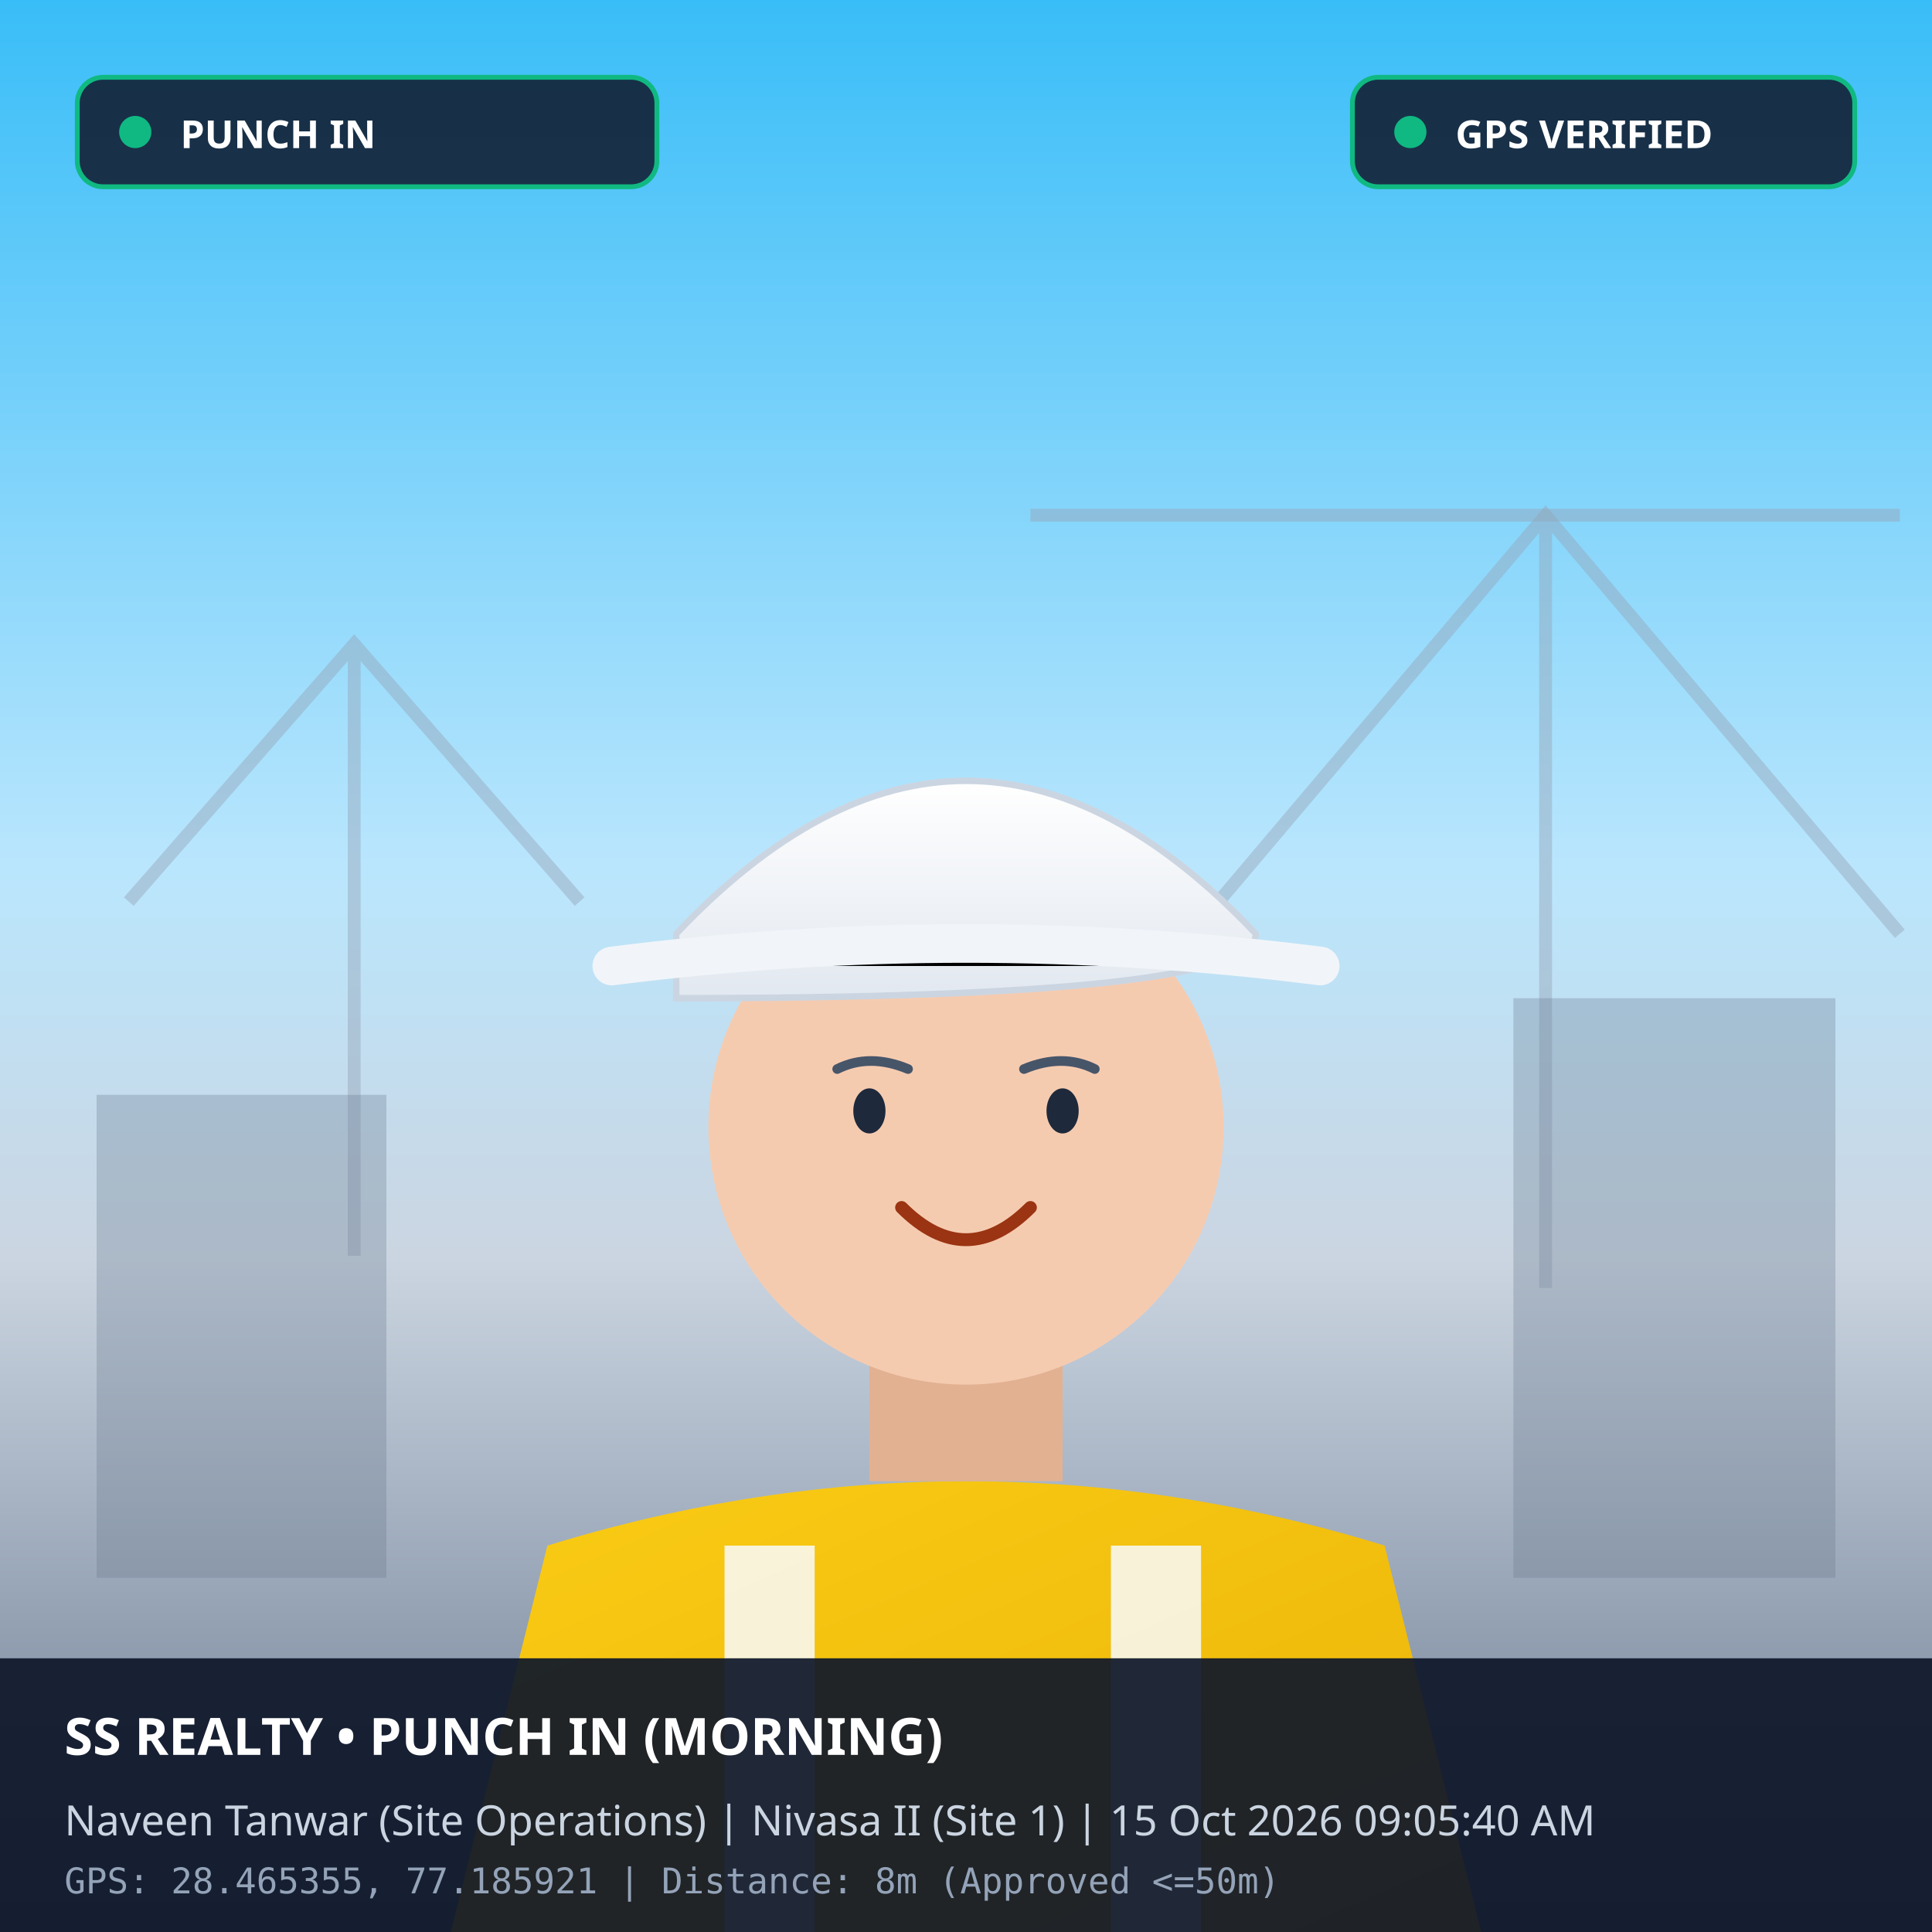
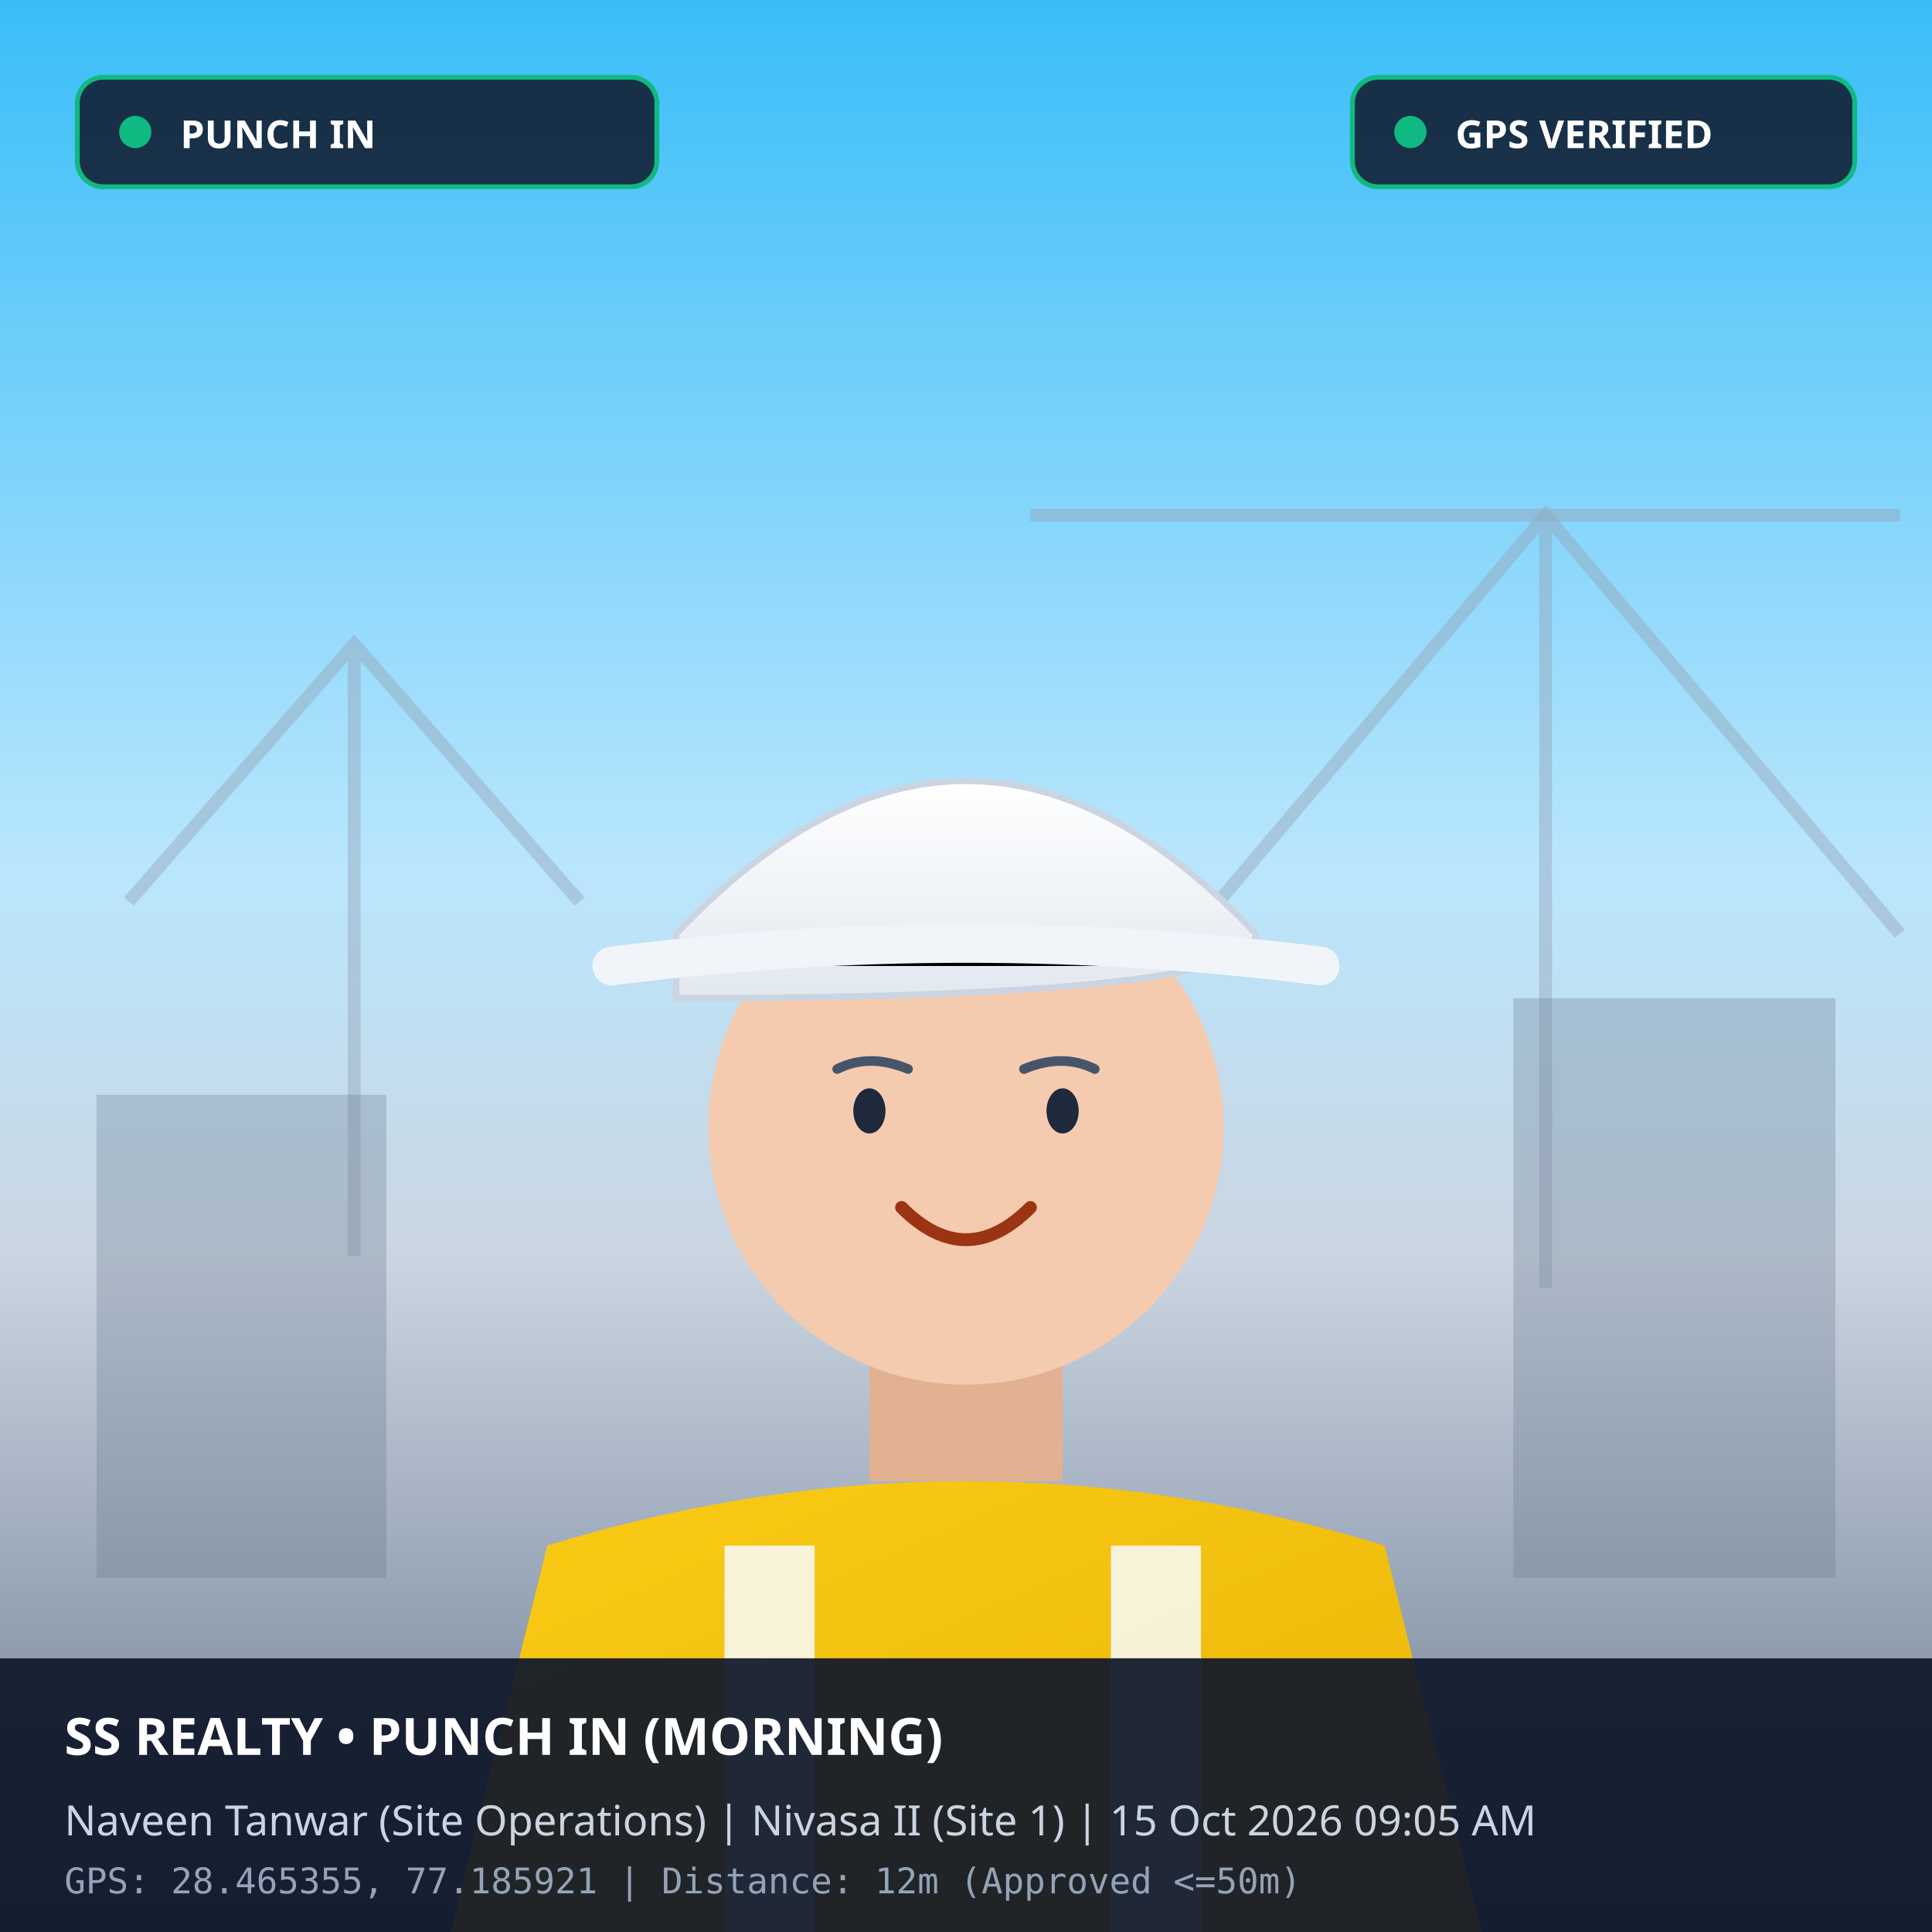
<svg xmlns="http://www.w3.org/2000/svg" width="600" height="600" viewBox="0 0 600 600">
  <defs>
    <linearGradient id="siteBg" x1="0" y1="0" x2="0" y2="1">
      <stop offset="0%" stop-color="#38bdf8" />
      <stop offset="45%" stop-color="#bae6fd" />
      <stop offset="65%" stop-color="#cbd5e1" />
      <stop offset="100%" stop-color="#64748b" />
    </linearGradient>
    <linearGradient id="safetyVest" x1="0" y1="0" x2="1" y2="1">
      <stop offset="0%" stop-color="#facc15" />
      <stop offset="100%" stop-color="#eab308" />
    </linearGradient>
    <linearGradient id="hardhatGrad" x1="0" y1="0" x2="0" y2="1">
      <stop offset="0%" stop-color="#ffffff" />
      <stop offset="100%" stop-color="#e2e8f0" />
    </linearGradient>
  </defs>
  <rect width="600" height="600" fill="url(#siteBg)" />
  <path d="M40 280 L110 200 L180 280 M110 200 L110 390 M370 290 L480 160 L590 290 M480 160 L480 400" stroke="#94a3b8" stroke-width="4" fill="none" opacity="0.45" />
  <line x1="320" y1="160" x2="590" y2="160" stroke="#94a3b8" stroke-width="4" opacity="0.45" />
  <rect x="30" y="340" width="90" height="150" fill="#64748b" opacity="0.3" />
  <rect x="470" y="310" width="100" height="180" fill="#64748b" opacity="0.3" />
  <path d="M170 480 Q300 440 430 480 L460 600 L140 600 Z" fill="url(#safetyVest)" />
  <rect x="225" y="480" width="28" height="120" fill="#f8fafc" opacity="0.85" />
  <rect x="345" y="480" width="28" height="120" fill="#f8fafc" opacity="0.85" />
  <rect x="270" y="410" width="60" height="50" fill="#e2b192" />
  <circle cx="300" cy="350" r="80" fill="#f5cbb0" />
  <ellipse cx="270" cy="345" rx="5" ry="7" fill="#1e293b" />
  <ellipse cx="330" cy="345" rx="5" ry="7" fill="#1e293b" />
  <path d="M260 332 Q270 327 282 332" stroke="#475569" stroke-width="3" stroke-linecap="round" fill="none" />
  <path d="M318 332 Q330 327 340 332" stroke="#475569" stroke-width="3" stroke-linecap="round" fill="none" />
  <path d="M280 375 Q300 395 320 375" stroke="#9a3412" stroke-width="4" stroke-linecap="round" fill="none" />
  <path d="M210 290 Q300 195 390 290 Q390 310 210 310 Z" fill="url(#hardhatGrad)" stroke="#cbd5e1" stroke-width="2" />
  <path d="M190 300 Q300 286 410 300" stroke="#f1f5f9" stroke-width="12" stroke-linecap="round" />
  <rect x="420" y="24" width="156" height="34" rx="8" fill="rgba(15,23,42,0.85)" stroke="#10b981" stroke-width="1.5" />
  <circle cx="438" cy="41" r="5" fill="#10b981" />
  <text x="452" y="46" fill="#ffffff" font-size="12" font-family="system-ui, sans-serif" font-weight="bold">GPS VERIFIED</text>
  <rect x="24" y="24" width="180" height="34" rx="8" fill="rgba(15,23,42,0.85)" stroke="#10b981" stroke-width="1.5" />
  <circle cx="42" cy="41" r="5" fill="#10b981" />
  <text x="56" y="46" fill="#ffffff" font-size="12" font-family="system-ui, sans-serif" font-weight="bold">PUNCH IN</text>
  <rect x="0" y="515" width="600" height="85" fill="rgba(15, 23, 42, 0.92)" />
  <text x="20" y="545" fill="#ffffff" font-size="16" font-family="system-ui, sans-serif" font-weight="bold">SS REALTY • PUNCH IN (MORNING)</text>
-   <text x="20" y="570" fill="#cbd5e1" font-size="13" font-family="system-ui, sans-serif">Naveen Tanwar (Site Operations) | Nivasa II (Site 1) | 15 Oct 2026 09:05:40 AM</text>
-   <text x="20" y="588" fill="#94a3b8" font-size="11" font-family="monospace">GPS: 28.465355, 77.185921 | Distance: 8m (Approved &lt;=50m)</text>
+   <text x="20" y="570" fill="#cbd5e1" font-size="13" font-family="system-ui, sans-serif">Naveen Tanwar (Site Operations) | Nivasa II (Site 1) | 15 Oct 2026 09:05 AM</text>
+   <text x="20" y="588" fill="#94a3b8" font-size="11" font-family="monospace">GPS: 28.465355, 77.185921 | Distance: 12m (Approved &lt;=50m)</text>
</svg>
